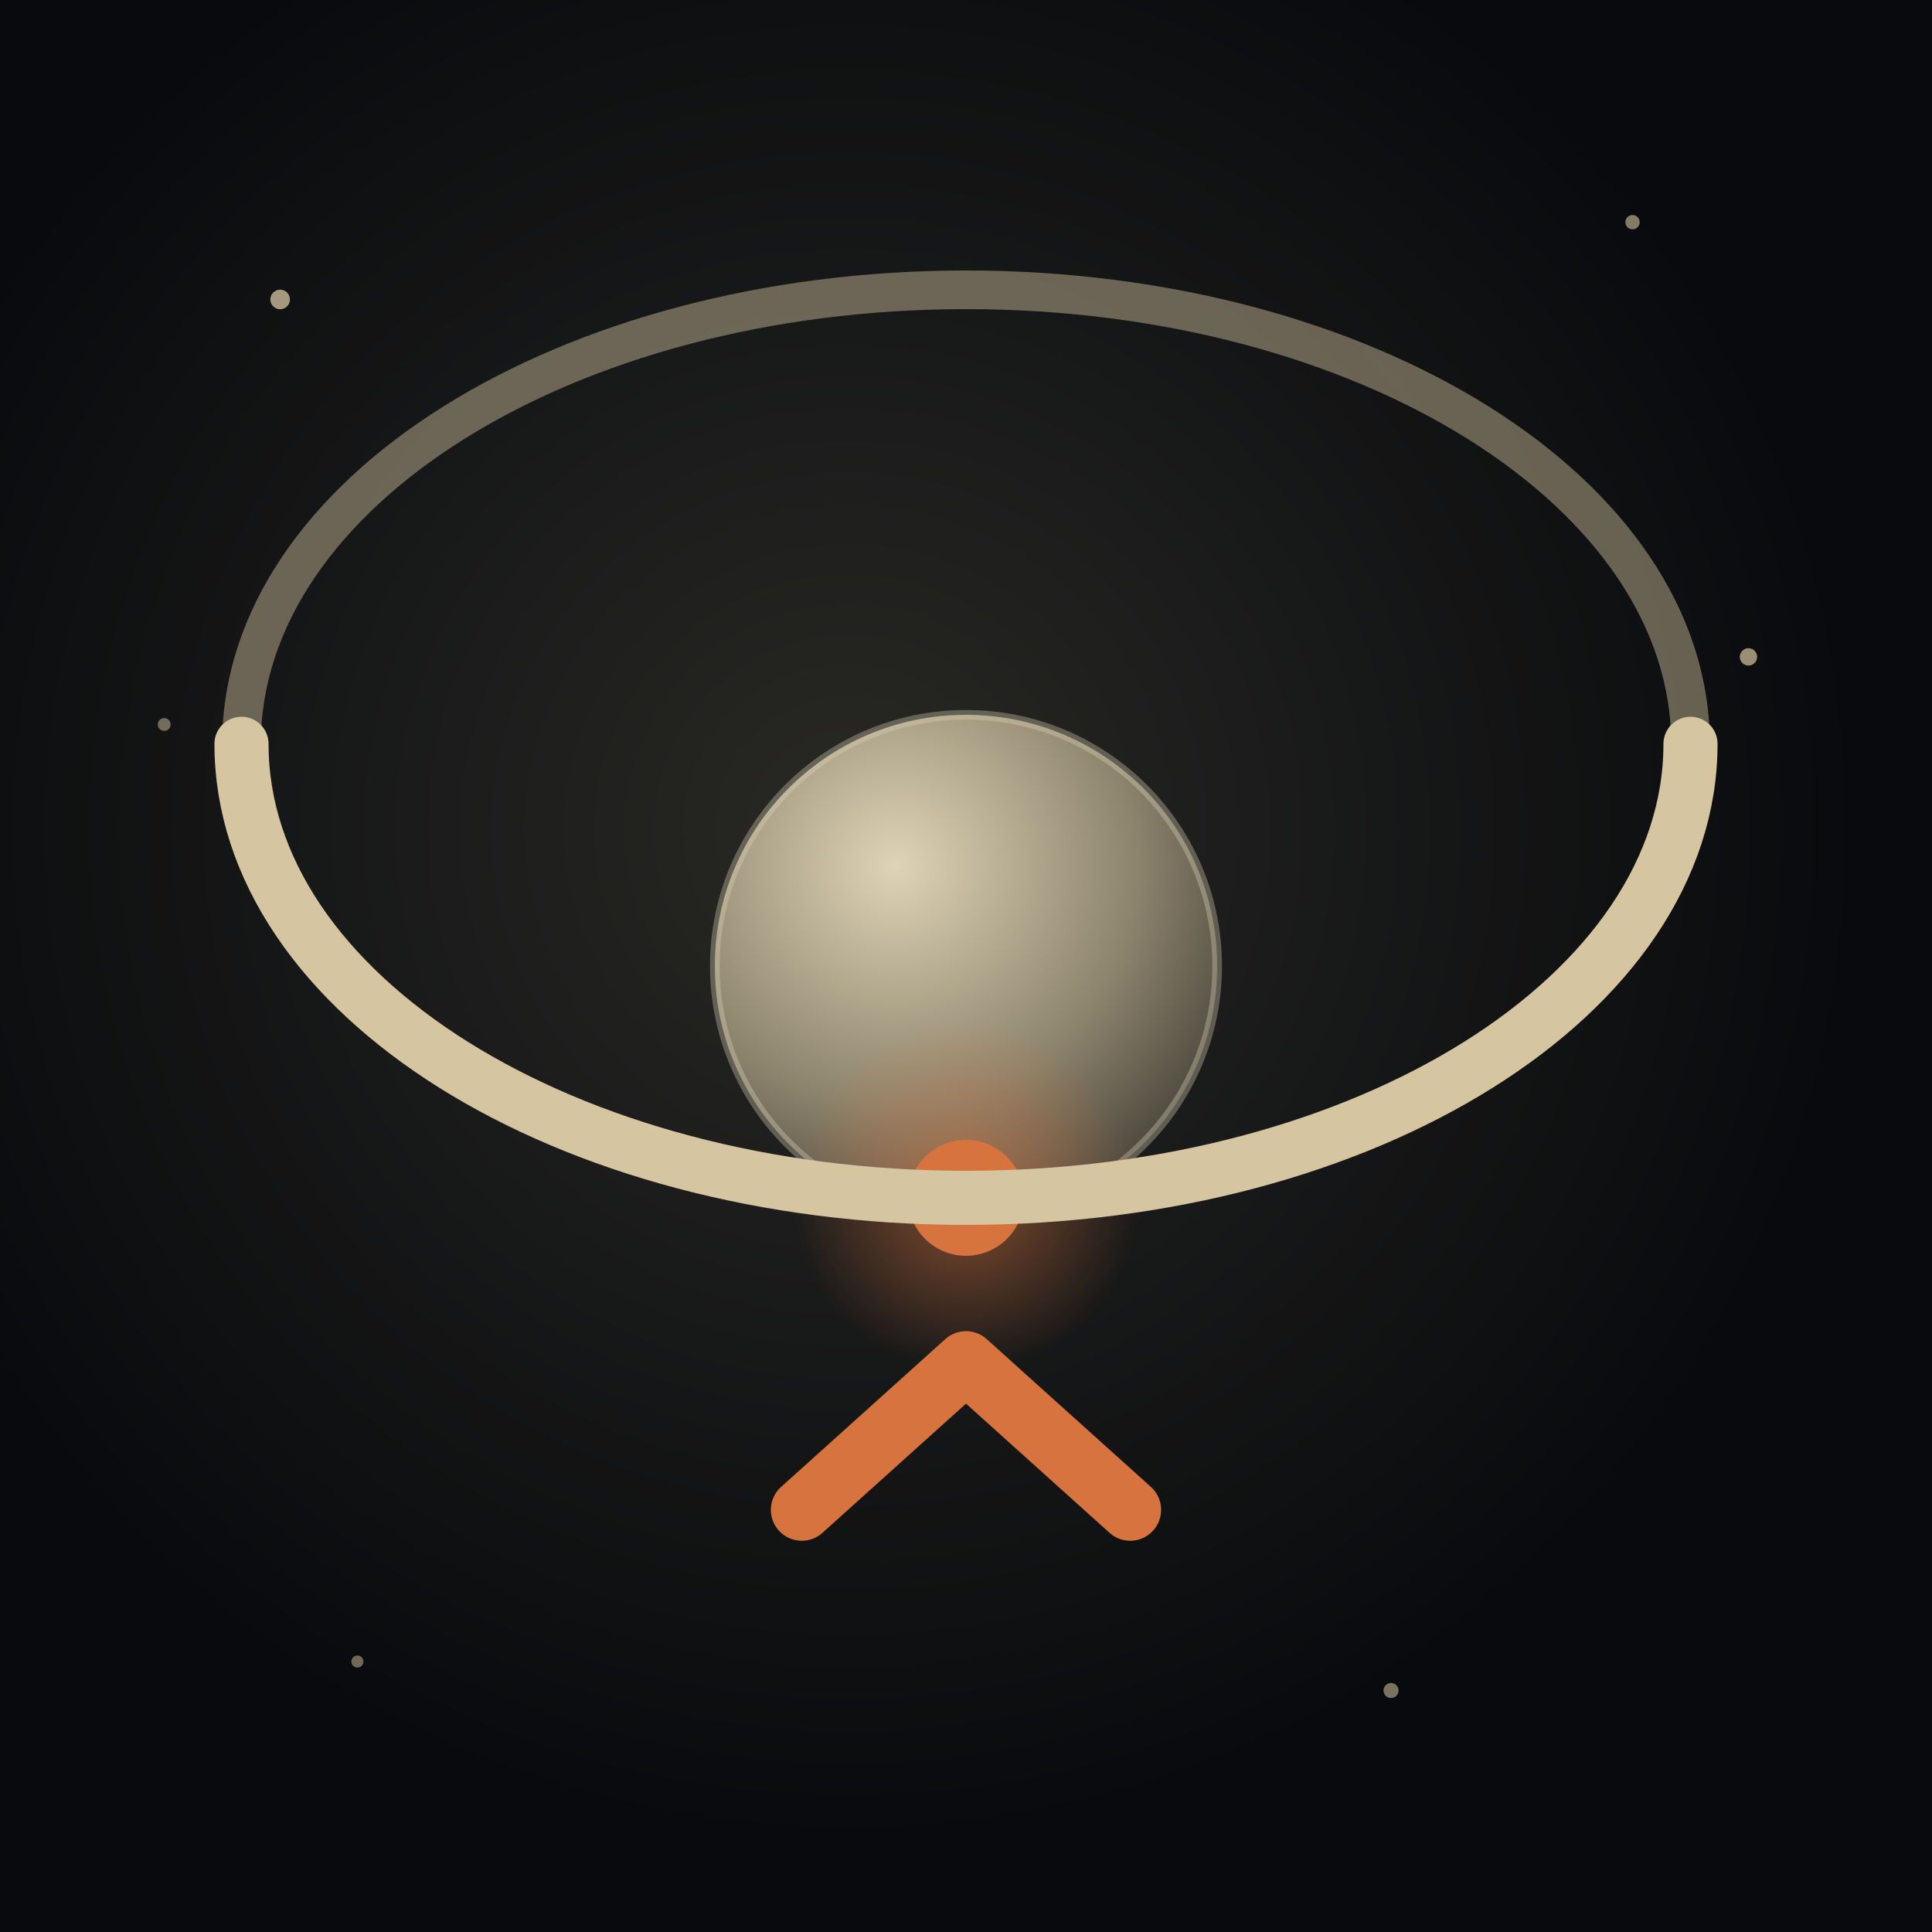
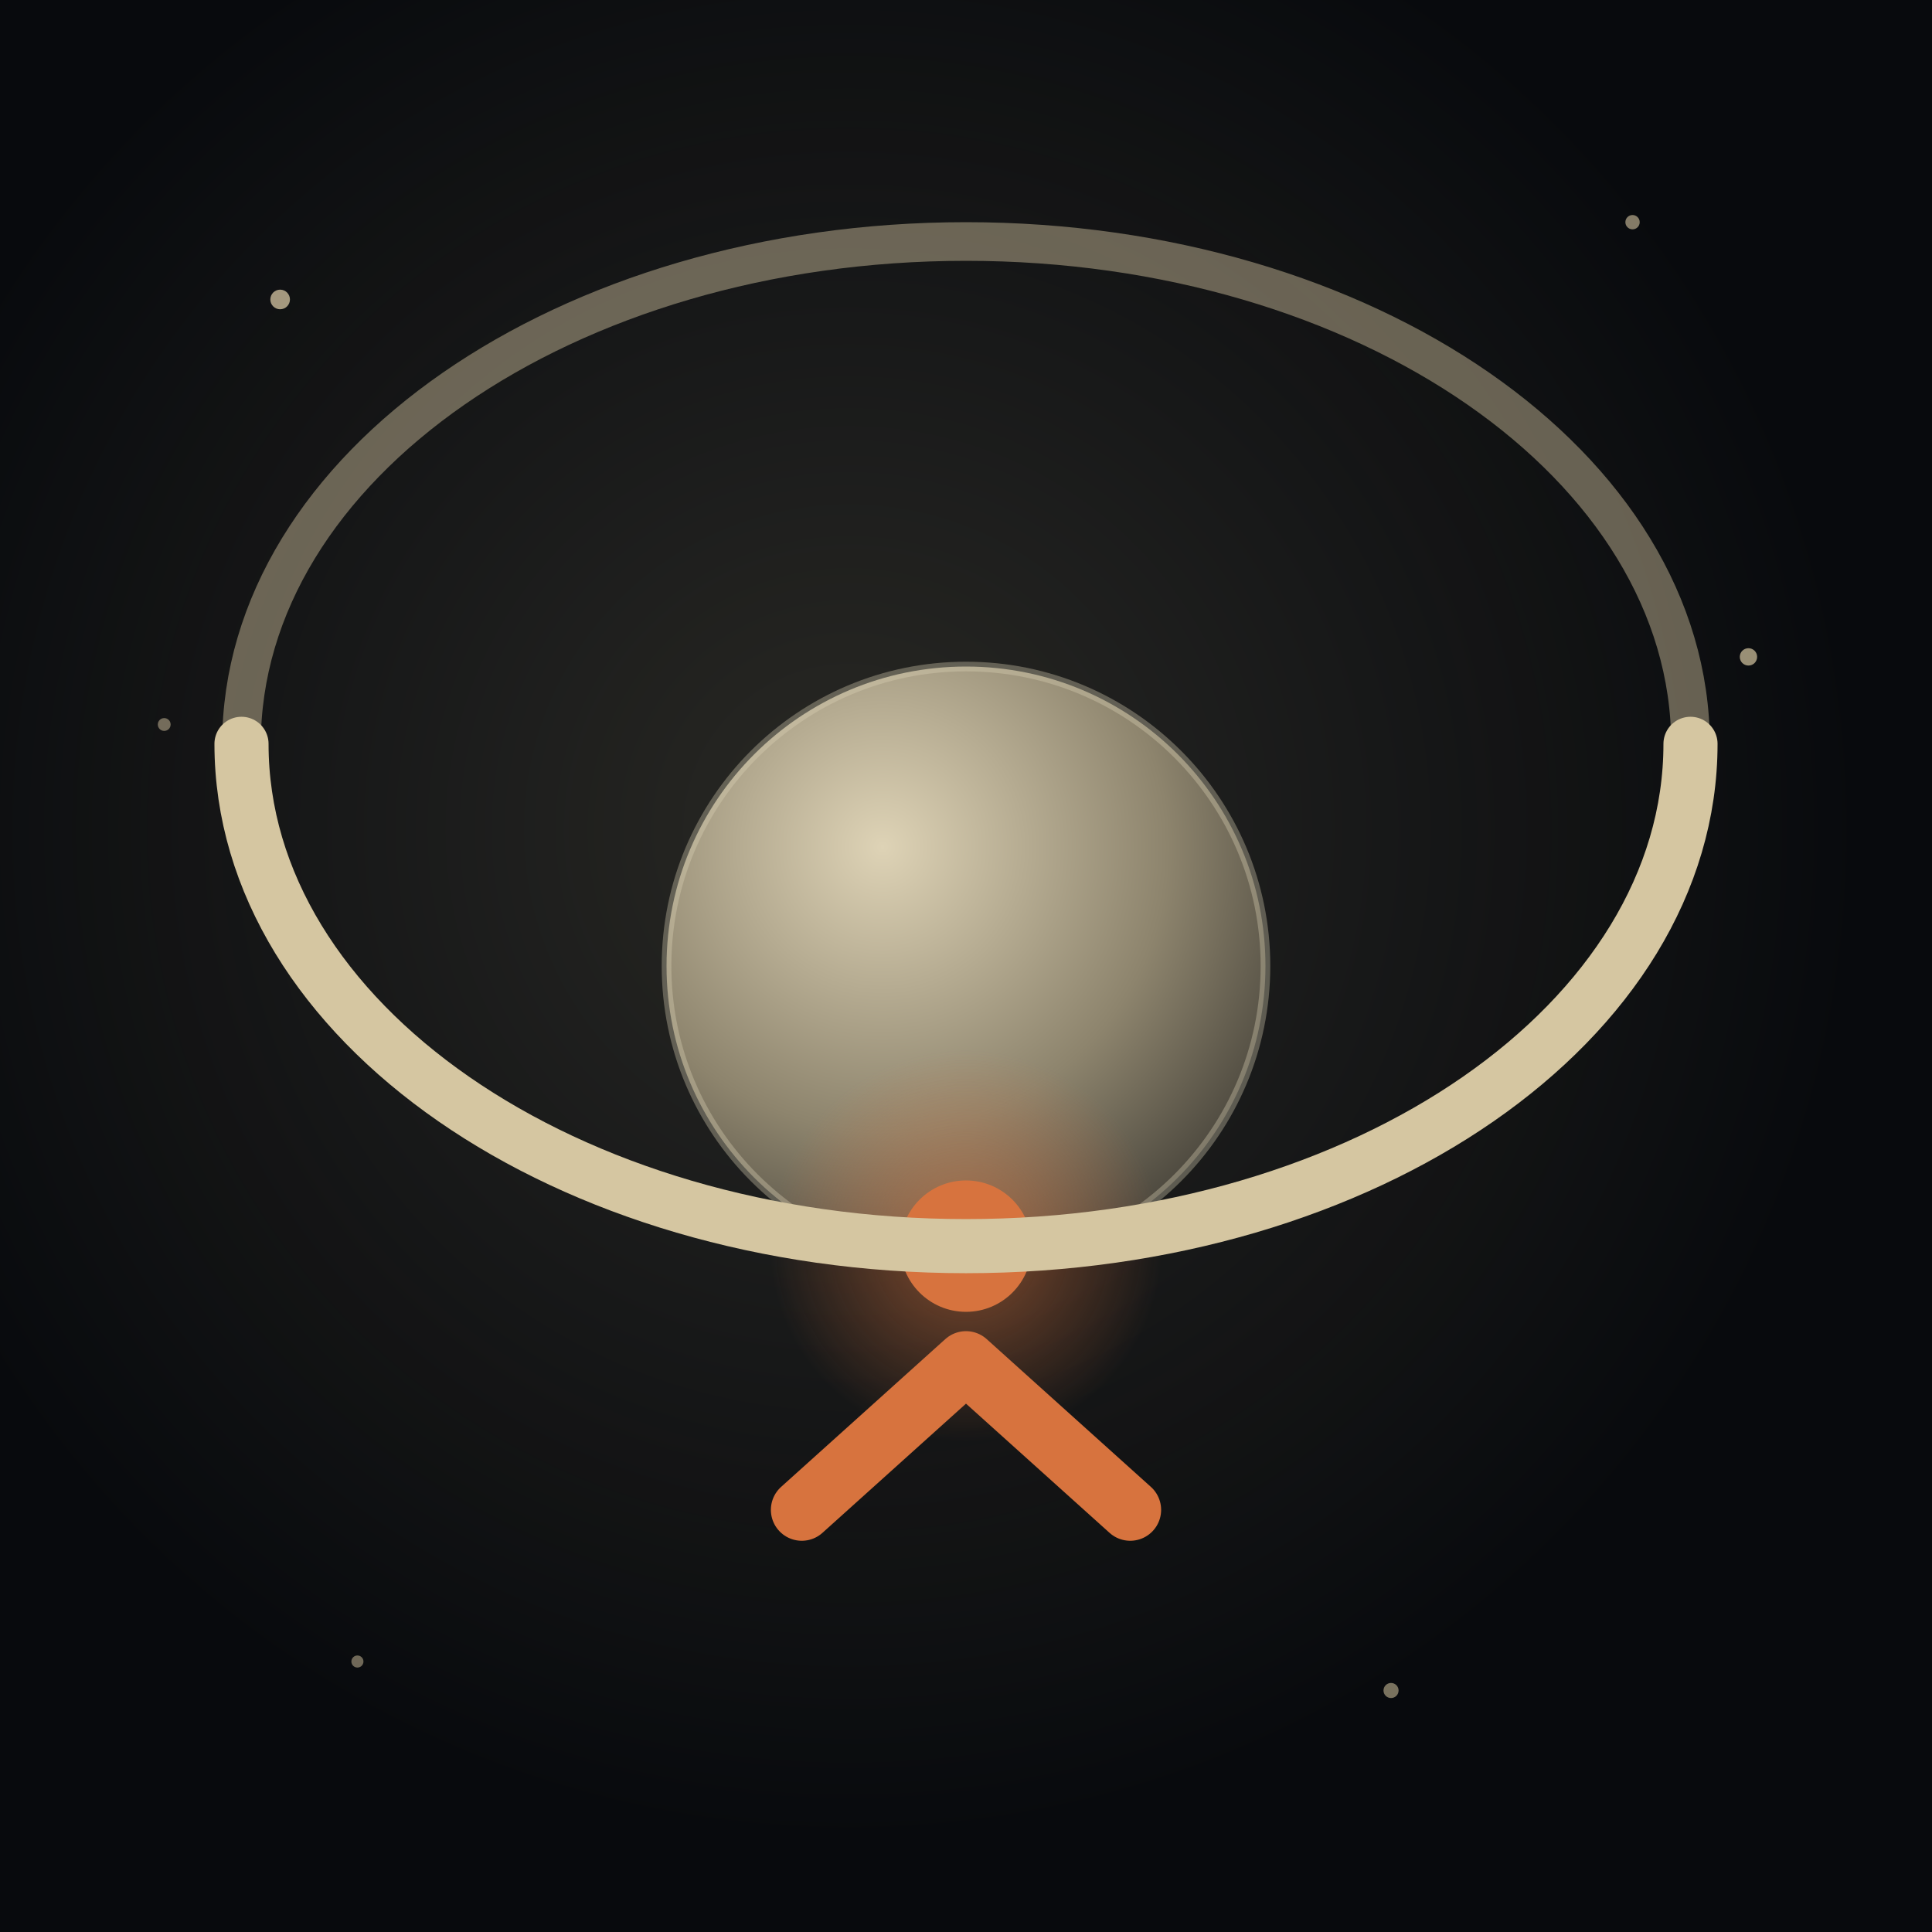
<svg xmlns="http://www.w3.org/2000/svg" viewBox="0 0 512 512" width="512" height="512" role="img" aria-label="Periapsis Zero">
  <defs>
    <radialGradient id="pz-halo" cx="0.44" cy="0.43" r="0.52">
      <stop offset="0" stop-color="#d5c6a1" stop-opacity="0.16" />
      <stop offset="1" stop-color="#d5c6a1" stop-opacity="0" />
    </radialGradient>
    <radialGradient id="pz-planet" cx="0.36" cy="0.30" r="0.92">
      <stop offset="0" stop-color="#ded3b6" />
      <stop offset="0.52" stop-color="#8d846d" />
      <stop offset="1" stop-color="#252422" />
    </radialGradient>
    <radialGradient id="pz-peri">
      <stop offset="0" stop-color="#d7733e" stop-opacity="0.55" />
      <stop offset="1" stop-color="#d7733e" stop-opacity="0" />
    </radialGradient>
  </defs>
  <rect width="512" height="512" fill="#080a0d" />
  <rect width="512" height="512" fill="url(#pz-halo)" />
  <circle cx="74.24" cy="79.36" r="2.6" fill="#d5c6a1" opacity="0.75" />
  <circle cx="432.64" cy="58.88" r="1.9" fill="#d5c6a1" opacity="0.6" />
  <circle cx="463.36" cy="174.08" r="2.3" fill="#d5c6a1" opacity="0.7" />
  <circle cx="43.52" cy="192" r="1.7" fill="#d5c6a1" opacity="0.5" />
  <circle cx="368.64" cy="448" r="2" fill="#d5c6a1" opacity="0.55" />
  <circle cx="94.72" cy="440.32" r="1.6" fill="#d5c6a1" opacity="0.5" />
-   <path id="orbit-far" d="M 64 197.12 A 192 120.32 0 0 1 448 197.12" fill="none" stroke="#d5c6a1" stroke-width="10.24" stroke-linecap="round" opacity="0.45" />
-   <circle cx="256" cy="256" r="66.56" fill="url(#pz-planet)" />
-   <circle cx="256" cy="256" r="66.56" fill="none" stroke="#ded3b6" stroke-width="2.56" opacity="0.35" />
-   <circle cx="256" cy="317.44" r="46.08" fill="url(#pz-peri)" />
-   <circle cx="256" cy="317.44" r="15.36" fill="#d7733e" />
-   <path id="orbit-near" d="M 64 197.12 A 192 120.32 0 0 0 448 197.12" fill="none" stroke="#d5c6a1" stroke-width="14.34" stroke-linecap="round" />
+   <path id="orbit-far" d="M 64 197.12 A 192 133.12 0 0 1 448 197.12" fill="none" stroke="#d5c6a1" stroke-width="10.24" stroke-linecap="round" opacity="0.45" />
+   <circle cx="256" cy="256" r="79.36" fill="url(#pz-planet)" />
+   <circle cx="256" cy="256" r="79.36" fill="none" stroke="#ded3b6" stroke-width="2.56" opacity="0.35" />
+   <circle cx="256" cy="330.24" r="52.22" fill="url(#pz-peri)" />
+   <circle cx="256" cy="330.24" r="17.41" fill="#d7733e" />
+   <path id="orbit-near" d="M 64 197.12 A 192 133.12 0 0 0 448 197.12" fill="none" stroke="#d5c6a1" stroke-width="14.34" stroke-linecap="round" />
  <path d="M 256 360.96 L 212.48 400.13 M 256 360.96 L 299.52 400.13" fill="none" stroke="#d7733e" stroke-width="16.38" stroke-linecap="round" />
</svg>
